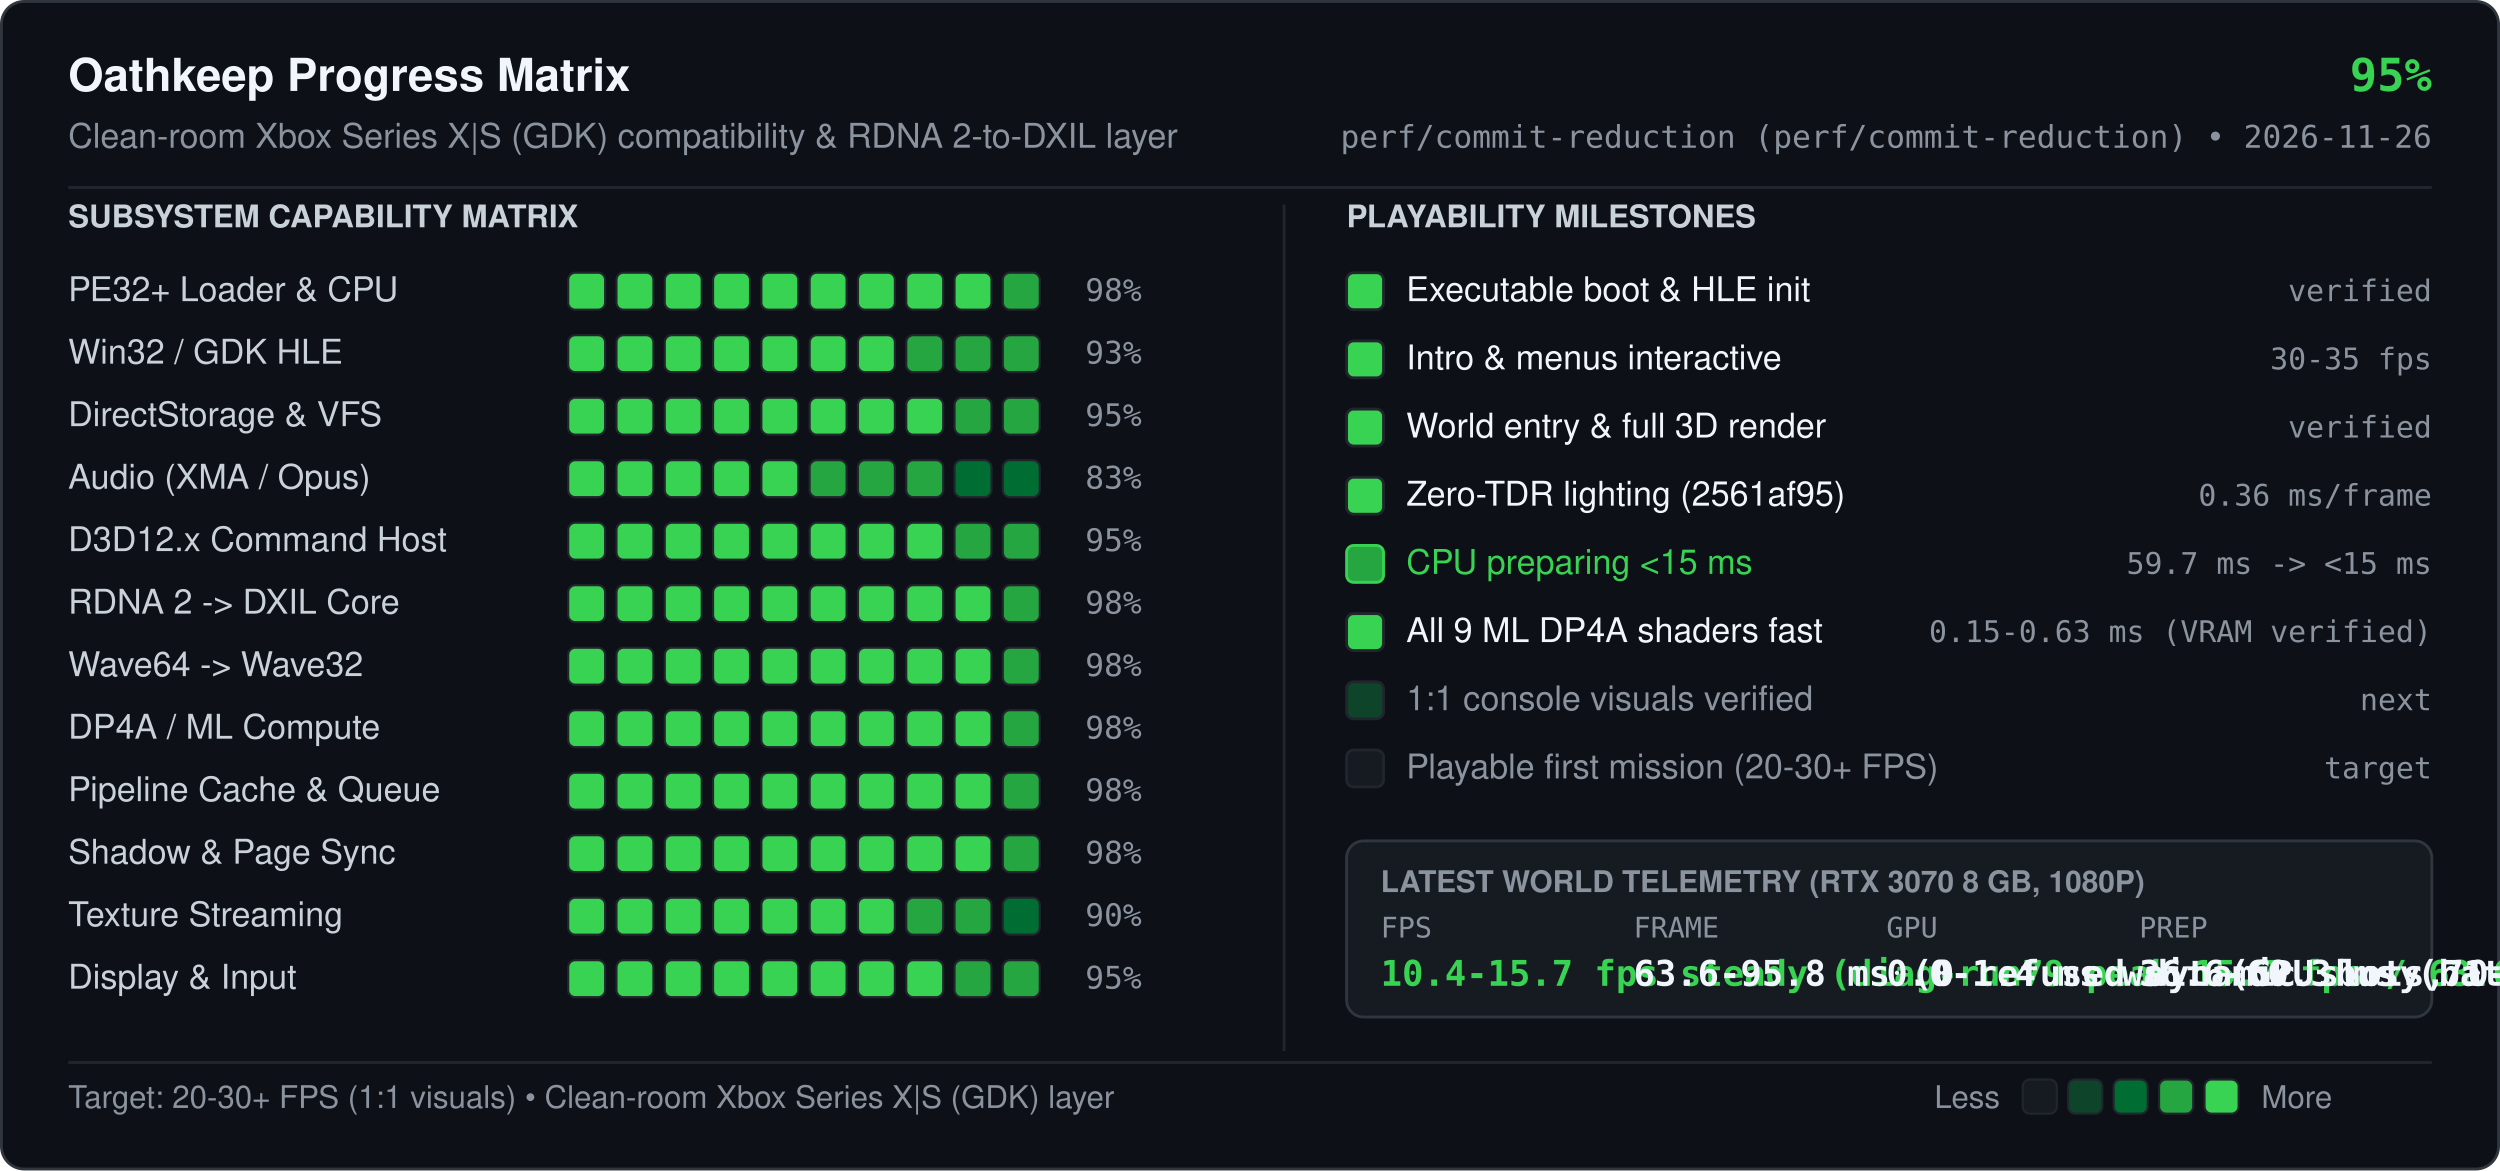
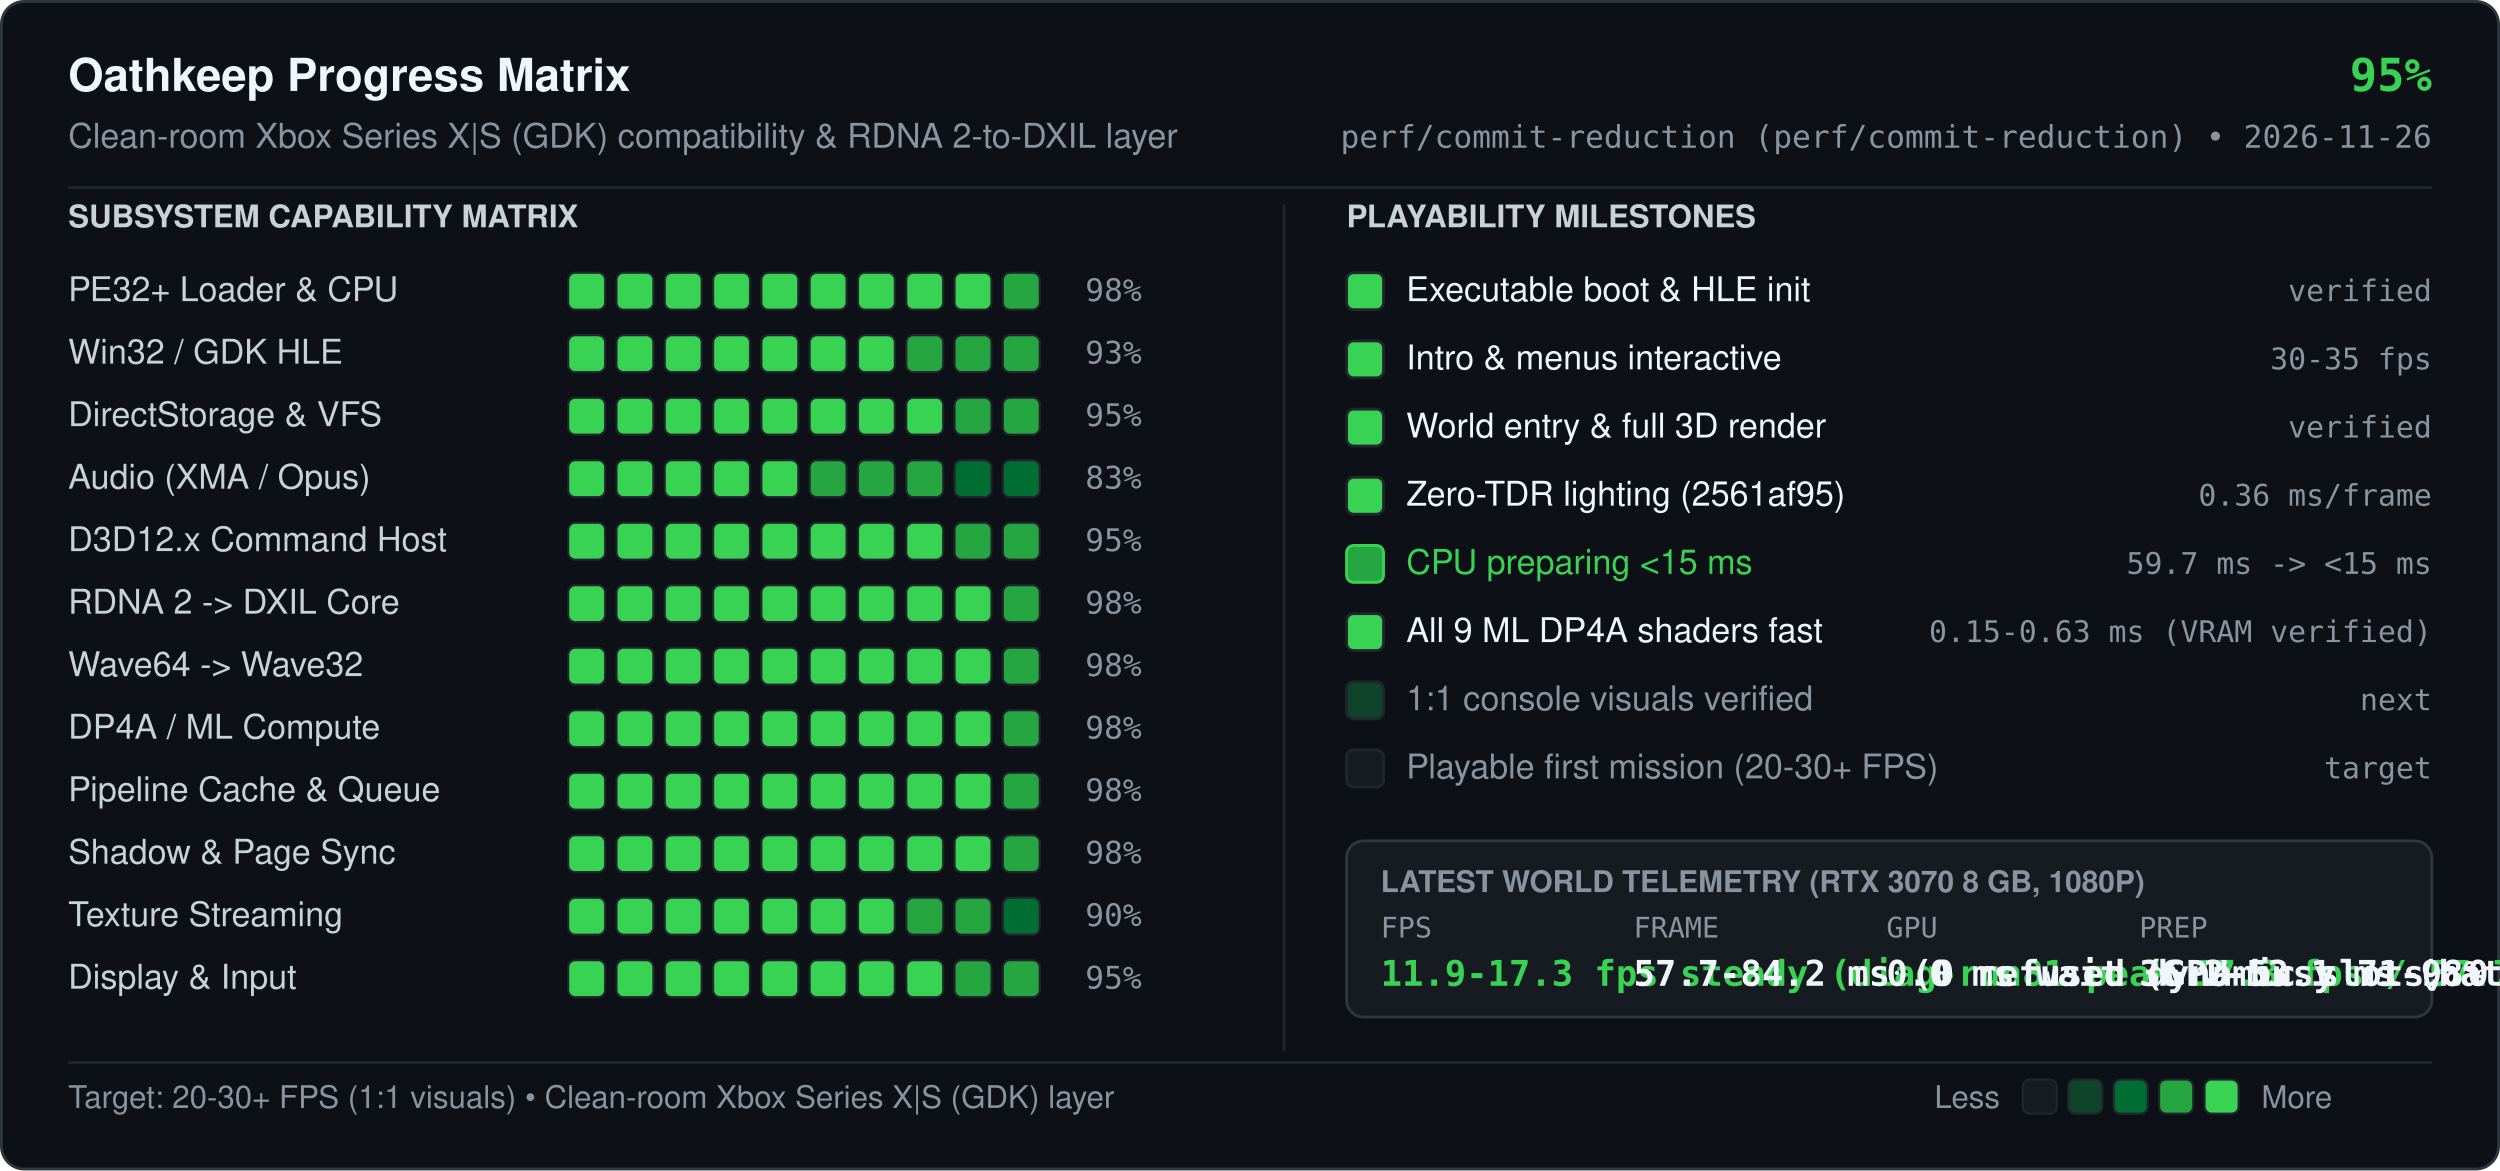
<svg xmlns="http://www.w3.org/2000/svg" width="880" height="412" viewBox="0 0 880 412" role="img" aria-label="Oathkeep Compatibility and Performance Progress">
  <defs>
    <style>text { font-family: -apple-system, BlinkMacSystemFont, 'Segoe UI', Helvetica, Arial, sans-serif; } .mono { font-family: ui-monospace, SFMono-Regular, Menlo, Consolas, monospace; }</style>
  </defs>
  <rect x="0.5" y="0.5" width="879" height="411" rx="8" fill="#0d1117" stroke="#30363d" />
  <text x="24" y="32" fill="#f0f6fc" font-size="16" font-weight="600">Oathkeep Progress Matrix</text>
  <text x="24" y="52" fill="#8b949e" font-size="12">Clean-room Xbox Series X|S (GDK) compatibility &amp; RDNA 2-to-DXIL layer</text>
  <text x="856" y="32" text-anchor="end" fill="#39d353" font-size="16" font-weight="700" class="mono">95%</text>
  <text x="856" y="52" text-anchor="end" fill="#8b949e" font-size="11" class="mono">perf/commit-reduction (perf/commit-reduction) • 2026-11-26</text>
  <line x1="24" y1="66" x2="856" y2="66" stroke="#21262d" />
  <text x="24" y="80" fill="#c9d1d9" font-size="11" font-weight="600">SUBSYSTEM CAPABILITY MATRIX</text>
  <text x="24" y="106" fill="#c9d1d9" font-size="12">PE32+ Loader &amp; CPU</text>
  <rect x="200" y="96" width="13" height="13" rx="2.5" fill="#39d353" stroke="#21262d" stroke-width="0.75" />
  <rect x="217" y="96" width="13" height="13" rx="2.5" fill="#39d353" stroke="#21262d" stroke-width="0.75" />
  <rect x="234" y="96" width="13" height="13" rx="2.5" fill="#39d353" stroke="#21262d" stroke-width="0.75" />
  <rect x="251" y="96" width="13" height="13" rx="2.5" fill="#39d353" stroke="#21262d" stroke-width="0.75" />
  <rect x="268" y="96" width="13" height="13" rx="2.5" fill="#39d353" stroke="#21262d" stroke-width="0.75" />
  <rect x="285" y="96" width="13" height="13" rx="2.5" fill="#39d353" stroke="#21262d" stroke-width="0.75" />
  <rect x="302" y="96" width="13" height="13" rx="2.5" fill="#39d353" stroke="#21262d" stroke-width="0.75" />
  <rect x="319" y="96" width="13" height="13" rx="2.5" fill="#39d353" stroke="#21262d" stroke-width="0.75" />
  <rect x="336" y="96" width="13" height="13" rx="2.5" fill="#39d353" stroke="#21262d" stroke-width="0.75" />
  <rect x="353" y="96" width="13" height="13" rx="2.5" fill="#26a641" stroke="#21262d" stroke-width="0.75" />
  <text x="382" y="106" fill="#8b949e" font-size="11" class="mono"> 98%</text>
  <text x="24" y="128" fill="#c9d1d9" font-size="12">Win32 / GDK HLE</text>
  <rect x="200" y="118" width="13" height="13" rx="2.5" fill="#39d353" stroke="#21262d" stroke-width="0.75" />
  <rect x="217" y="118" width="13" height="13" rx="2.5" fill="#39d353" stroke="#21262d" stroke-width="0.75" />
  <rect x="234" y="118" width="13" height="13" rx="2.5" fill="#39d353" stroke="#21262d" stroke-width="0.75" />
  <rect x="251" y="118" width="13" height="13" rx="2.5" fill="#39d353" stroke="#21262d" stroke-width="0.75" />
  <rect x="268" y="118" width="13" height="13" rx="2.5" fill="#39d353" stroke="#21262d" stroke-width="0.75" />
  <rect x="285" y="118" width="13" height="13" rx="2.5" fill="#39d353" stroke="#21262d" stroke-width="0.75" />
  <rect x="302" y="118" width="13" height="13" rx="2.5" fill="#39d353" stroke="#21262d" stroke-width="0.75" />
  <rect x="319" y="118" width="13" height="13" rx="2.5" fill="#26a641" stroke="#21262d" stroke-width="0.75" />
  <rect x="336" y="118" width="13" height="13" rx="2.5" fill="#26a641" stroke="#21262d" stroke-width="0.75" />
  <rect x="353" y="118" width="13" height="13" rx="2.5" fill="#26a641" stroke="#21262d" stroke-width="0.75" />
  <text x="382" y="128" fill="#8b949e" font-size="11" class="mono"> 93%</text>
  <text x="24" y="150" fill="#c9d1d9" font-size="12">DirectStorage &amp; VFS</text>
  <rect x="200" y="140" width="13" height="13" rx="2.5" fill="#39d353" stroke="#21262d" stroke-width="0.75" />
  <rect x="217" y="140" width="13" height="13" rx="2.5" fill="#39d353" stroke="#21262d" stroke-width="0.75" />
  <rect x="234" y="140" width="13" height="13" rx="2.5" fill="#39d353" stroke="#21262d" stroke-width="0.75" />
  <rect x="251" y="140" width="13" height="13" rx="2.5" fill="#39d353" stroke="#21262d" stroke-width="0.75" />
  <rect x="268" y="140" width="13" height="13" rx="2.5" fill="#39d353" stroke="#21262d" stroke-width="0.75" />
  <rect x="285" y="140" width="13" height="13" rx="2.5" fill="#39d353" stroke="#21262d" stroke-width="0.75" />
  <rect x="302" y="140" width="13" height="13" rx="2.5" fill="#39d353" stroke="#21262d" stroke-width="0.75" />
  <rect x="319" y="140" width="13" height="13" rx="2.5" fill="#39d353" stroke="#21262d" stroke-width="0.75" />
  <rect x="336" y="140" width="13" height="13" rx="2.5" fill="#26a641" stroke="#21262d" stroke-width="0.75" />
  <rect x="353" y="140" width="13" height="13" rx="2.5" fill="#26a641" stroke="#21262d" stroke-width="0.75" />
  <text x="382" y="150" fill="#8b949e" font-size="11" class="mono"> 95%</text>
  <text x="24" y="172" fill="#c9d1d9" font-size="12">Audio (XMA / Opus)</text>
  <rect x="200" y="162" width="13" height="13" rx="2.5" fill="#39d353" stroke="#21262d" stroke-width="0.75" />
  <rect x="217" y="162" width="13" height="13" rx="2.5" fill="#39d353" stroke="#21262d" stroke-width="0.75" />
  <rect x="234" y="162" width="13" height="13" rx="2.5" fill="#39d353" stroke="#21262d" stroke-width="0.75" />
  <rect x="251" y="162" width="13" height="13" rx="2.5" fill="#39d353" stroke="#21262d" stroke-width="0.75" />
  <rect x="268" y="162" width="13" height="13" rx="2.5" fill="#39d353" stroke="#21262d" stroke-width="0.75" />
  <rect x="285" y="162" width="13" height="13" rx="2.5" fill="#26a641" stroke="#21262d" stroke-width="0.75" />
  <rect x="302" y="162" width="13" height="13" rx="2.5" fill="#26a641" stroke="#21262d" stroke-width="0.75" />
  <rect x="319" y="162" width="13" height="13" rx="2.5" fill="#26a641" stroke="#21262d" stroke-width="0.75" />
  <rect x="336" y="162" width="13" height="13" rx="2.5" fill="#006d32" stroke="#21262d" stroke-width="0.75" />
  <rect x="353" y="162" width="13" height="13" rx="2.5" fill="#006d32" stroke="#21262d" stroke-width="0.75" />
  <text x="382" y="172" fill="#8b949e" font-size="11" class="mono"> 83%</text>
  <text x="24" y="194" fill="#c9d1d9" font-size="12">D3D12.x Command Host</text>
  <rect x="200" y="184" width="13" height="13" rx="2.5" fill="#39d353" stroke="#21262d" stroke-width="0.75" />
  <rect x="217" y="184" width="13" height="13" rx="2.5" fill="#39d353" stroke="#21262d" stroke-width="0.75" />
  <rect x="234" y="184" width="13" height="13" rx="2.5" fill="#39d353" stroke="#21262d" stroke-width="0.75" />
  <rect x="251" y="184" width="13" height="13" rx="2.5" fill="#39d353" stroke="#21262d" stroke-width="0.75" />
  <rect x="268" y="184" width="13" height="13" rx="2.5" fill="#39d353" stroke="#21262d" stroke-width="0.75" />
  <rect x="285" y="184" width="13" height="13" rx="2.5" fill="#39d353" stroke="#21262d" stroke-width="0.75" />
  <rect x="302" y="184" width="13" height="13" rx="2.5" fill="#39d353" stroke="#21262d" stroke-width="0.75" />
  <rect x="319" y="184" width="13" height="13" rx="2.5" fill="#39d353" stroke="#21262d" stroke-width="0.75" />
  <rect x="336" y="184" width="13" height="13" rx="2.5" fill="#26a641" stroke="#21262d" stroke-width="0.75" />
  <rect x="353" y="184" width="13" height="13" rx="2.5" fill="#26a641" stroke="#21262d" stroke-width="0.75" />
  <text x="382" y="194" fill="#8b949e" font-size="11" class="mono"> 95%</text>
  <text x="24" y="216" fill="#c9d1d9" font-size="12">RDNA 2 -&gt; DXIL Core</text>
  <rect x="200" y="206" width="13" height="13" rx="2.5" fill="#39d353" stroke="#21262d" stroke-width="0.75" />
  <rect x="217" y="206" width="13" height="13" rx="2.5" fill="#39d353" stroke="#21262d" stroke-width="0.75" />
  <rect x="234" y="206" width="13" height="13" rx="2.5" fill="#39d353" stroke="#21262d" stroke-width="0.75" />
  <rect x="251" y="206" width="13" height="13" rx="2.5" fill="#39d353" stroke="#21262d" stroke-width="0.75" />
  <rect x="268" y="206" width="13" height="13" rx="2.5" fill="#39d353" stroke="#21262d" stroke-width="0.75" />
  <rect x="285" y="206" width="13" height="13" rx="2.5" fill="#39d353" stroke="#21262d" stroke-width="0.75" />
  <rect x="302" y="206" width="13" height="13" rx="2.5" fill="#39d353" stroke="#21262d" stroke-width="0.75" />
  <rect x="319" y="206" width="13" height="13" rx="2.5" fill="#39d353" stroke="#21262d" stroke-width="0.75" />
  <rect x="336" y="206" width="13" height="13" rx="2.5" fill="#39d353" stroke="#21262d" stroke-width="0.75" />
  <rect x="353" y="206" width="13" height="13" rx="2.5" fill="#26a641" stroke="#21262d" stroke-width="0.75" />
  <text x="382" y="216" fill="#8b949e" font-size="11" class="mono"> 98%</text>
  <text x="24" y="238" fill="#c9d1d9" font-size="12">Wave64 -&gt; Wave32</text>
  <rect x="200" y="228" width="13" height="13" rx="2.5" fill="#39d353" stroke="#21262d" stroke-width="0.75" />
  <rect x="217" y="228" width="13" height="13" rx="2.5" fill="#39d353" stroke="#21262d" stroke-width="0.75" />
  <rect x="234" y="228" width="13" height="13" rx="2.5" fill="#39d353" stroke="#21262d" stroke-width="0.75" />
  <rect x="251" y="228" width="13" height="13" rx="2.5" fill="#39d353" stroke="#21262d" stroke-width="0.75" />
  <rect x="268" y="228" width="13" height="13" rx="2.5" fill="#39d353" stroke="#21262d" stroke-width="0.75" />
  <rect x="285" y="228" width="13" height="13" rx="2.5" fill="#39d353" stroke="#21262d" stroke-width="0.75" />
  <rect x="302" y="228" width="13" height="13" rx="2.5" fill="#39d353" stroke="#21262d" stroke-width="0.75" />
  <rect x="319" y="228" width="13" height="13" rx="2.5" fill="#39d353" stroke="#21262d" stroke-width="0.75" />
  <rect x="336" y="228" width="13" height="13" rx="2.5" fill="#39d353" stroke="#21262d" stroke-width="0.75" />
  <rect x="353" y="228" width="13" height="13" rx="2.5" fill="#26a641" stroke="#21262d" stroke-width="0.75" />
  <text x="382" y="238" fill="#8b949e" font-size="11" class="mono"> 98%</text>
  <text x="24" y="260" fill="#c9d1d9" font-size="12">DP4A / ML Compute</text>
  <rect x="200" y="250" width="13" height="13" rx="2.5" fill="#39d353" stroke="#21262d" stroke-width="0.75" />
  <rect x="217" y="250" width="13" height="13" rx="2.5" fill="#39d353" stroke="#21262d" stroke-width="0.75" />
  <rect x="234" y="250" width="13" height="13" rx="2.5" fill="#39d353" stroke="#21262d" stroke-width="0.75" />
  <rect x="251" y="250" width="13" height="13" rx="2.5" fill="#39d353" stroke="#21262d" stroke-width="0.75" />
  <rect x="268" y="250" width="13" height="13" rx="2.5" fill="#39d353" stroke="#21262d" stroke-width="0.75" />
  <rect x="285" y="250" width="13" height="13" rx="2.5" fill="#39d353" stroke="#21262d" stroke-width="0.75" />
  <rect x="302" y="250" width="13" height="13" rx="2.5" fill="#39d353" stroke="#21262d" stroke-width="0.75" />
  <rect x="319" y="250" width="13" height="13" rx="2.5" fill="#39d353" stroke="#21262d" stroke-width="0.75" />
  <rect x="336" y="250" width="13" height="13" rx="2.5" fill="#39d353" stroke="#21262d" stroke-width="0.75" />
  <rect x="353" y="250" width="13" height="13" rx="2.5" fill="#26a641" stroke="#21262d" stroke-width="0.75" />
  <text x="382" y="260" fill="#8b949e" font-size="11" class="mono"> 98%</text>
  <text x="24" y="282" fill="#c9d1d9" font-size="12">Pipeline Cache &amp; Queue</text>
  <rect x="200" y="272" width="13" height="13" rx="2.5" fill="#39d353" stroke="#21262d" stroke-width="0.75" />
  <rect x="217" y="272" width="13" height="13" rx="2.5" fill="#39d353" stroke="#21262d" stroke-width="0.75" />
  <rect x="234" y="272" width="13" height="13" rx="2.5" fill="#39d353" stroke="#21262d" stroke-width="0.75" />
  <rect x="251" y="272" width="13" height="13" rx="2.5" fill="#39d353" stroke="#21262d" stroke-width="0.75" />
  <rect x="268" y="272" width="13" height="13" rx="2.5" fill="#39d353" stroke="#21262d" stroke-width="0.75" />
  <rect x="285" y="272" width="13" height="13" rx="2.5" fill="#39d353" stroke="#21262d" stroke-width="0.75" />
  <rect x="302" y="272" width="13" height="13" rx="2.5" fill="#39d353" stroke="#21262d" stroke-width="0.75" />
  <rect x="319" y="272" width="13" height="13" rx="2.5" fill="#39d353" stroke="#21262d" stroke-width="0.75" />
  <rect x="336" y="272" width="13" height="13" rx="2.5" fill="#39d353" stroke="#21262d" stroke-width="0.75" />
  <rect x="353" y="272" width="13" height="13" rx="2.5" fill="#26a641" stroke="#21262d" stroke-width="0.75" />
  <text x="382" y="282" fill="#8b949e" font-size="11" class="mono"> 98%</text>
  <text x="24" y="304" fill="#c9d1d9" font-size="12">Shadow &amp; Page Sync</text>
  <rect x="200" y="294" width="13" height="13" rx="2.5" fill="#39d353" stroke="#21262d" stroke-width="0.75" />
  <rect x="217" y="294" width="13" height="13" rx="2.5" fill="#39d353" stroke="#21262d" stroke-width="0.75" />
  <rect x="234" y="294" width="13" height="13" rx="2.5" fill="#39d353" stroke="#21262d" stroke-width="0.75" />
  <rect x="251" y="294" width="13" height="13" rx="2.5" fill="#39d353" stroke="#21262d" stroke-width="0.75" />
  <rect x="268" y="294" width="13" height="13" rx="2.5" fill="#39d353" stroke="#21262d" stroke-width="0.75" />
  <rect x="285" y="294" width="13" height="13" rx="2.5" fill="#39d353" stroke="#21262d" stroke-width="0.75" />
  <rect x="302" y="294" width="13" height="13" rx="2.5" fill="#39d353" stroke="#21262d" stroke-width="0.75" />
  <rect x="319" y="294" width="13" height="13" rx="2.5" fill="#39d353" stroke="#21262d" stroke-width="0.75" />
  <rect x="336" y="294" width="13" height="13" rx="2.5" fill="#39d353" stroke="#21262d" stroke-width="0.75" />
  <rect x="353" y="294" width="13" height="13" rx="2.5" fill="#26a641" stroke="#21262d" stroke-width="0.75" />
  <text x="382" y="304" fill="#8b949e" font-size="11" class="mono"> 98%</text>
  <text x="24" y="326" fill="#c9d1d9" font-size="12">Texture Streaming</text>
  <rect x="200" y="316" width="13" height="13" rx="2.5" fill="#39d353" stroke="#21262d" stroke-width="0.75" />
  <rect x="217" y="316" width="13" height="13" rx="2.5" fill="#39d353" stroke="#21262d" stroke-width="0.75" />
  <rect x="234" y="316" width="13" height="13" rx="2.5" fill="#39d353" stroke="#21262d" stroke-width="0.75" />
  <rect x="251" y="316" width="13" height="13" rx="2.5" fill="#39d353" stroke="#21262d" stroke-width="0.75" />
  <rect x="268" y="316" width="13" height="13" rx="2.5" fill="#39d353" stroke="#21262d" stroke-width="0.75" />
  <rect x="285" y="316" width="13" height="13" rx="2.5" fill="#39d353" stroke="#21262d" stroke-width="0.75" />
  <rect x="302" y="316" width="13" height="13" rx="2.5" fill="#39d353" stroke="#21262d" stroke-width="0.75" />
  <rect x="319" y="316" width="13" height="13" rx="2.5" fill="#26a641" stroke="#21262d" stroke-width="0.75" />
  <rect x="336" y="316" width="13" height="13" rx="2.5" fill="#26a641" stroke="#21262d" stroke-width="0.75" />
  <rect x="353" y="316" width="13" height="13" rx="2.5" fill="#006d32" stroke="#21262d" stroke-width="0.75" />
  <text x="382" y="326" fill="#8b949e" font-size="11" class="mono"> 90%</text>
  <text x="24" y="348" fill="#c9d1d9" font-size="12">Display &amp; Input</text>
  <rect x="200" y="338" width="13" height="13" rx="2.5" fill="#39d353" stroke="#21262d" stroke-width="0.75" />
  <rect x="217" y="338" width="13" height="13" rx="2.5" fill="#39d353" stroke="#21262d" stroke-width="0.75" />
  <rect x="234" y="338" width="13" height="13" rx="2.5" fill="#39d353" stroke="#21262d" stroke-width="0.75" />
  <rect x="251" y="338" width="13" height="13" rx="2.5" fill="#39d353" stroke="#21262d" stroke-width="0.75" />
  <rect x="268" y="338" width="13" height="13" rx="2.5" fill="#39d353" stroke="#21262d" stroke-width="0.75" />
  <rect x="285" y="338" width="13" height="13" rx="2.5" fill="#39d353" stroke="#21262d" stroke-width="0.75" />
  <rect x="302" y="338" width="13" height="13" rx="2.5" fill="#39d353" stroke="#21262d" stroke-width="0.75" />
  <rect x="319" y="338" width="13" height="13" rx="2.5" fill="#39d353" stroke="#21262d" stroke-width="0.75" />
  <rect x="336" y="338" width="13" height="13" rx="2.5" fill="#26a641" stroke="#21262d" stroke-width="0.75" />
  <rect x="353" y="338" width="13" height="13" rx="2.5" fill="#26a641" stroke="#21262d" stroke-width="0.75" />
  <text x="382" y="348" fill="#8b949e" font-size="11" class="mono"> 95%</text>
  <line x1="452" y1="72" x2="452" y2="370" stroke="#21262d" />
  <text x="474" y="80" fill="#c9d1d9" font-size="11" font-weight="600">PLAYABILITY MILESTONES</text>
  <rect x="474" y="96" width="13" height="13" rx="2.5" fill="#39d353" stroke="#21262d" stroke-width="1" />
  <text x="495" y="106" fill="#f0f6fc" font-size="12" font-weight="500">Executable boot &amp; HLE init</text>
  <text x="856" y="106" text-anchor="end" fill="#8b949e" font-size="10.5" class="mono">verified</text>
  <rect x="474" y="120" width="13" height="13" rx="2.5" fill="#39d353" stroke="#21262d" stroke-width="1" />
  <text x="495" y="130" fill="#f0f6fc" font-size="12" font-weight="500">Intro &amp; menus interactive</text>
  <text x="856" y="130" text-anchor="end" fill="#8b949e" font-size="10.5" class="mono">30-35 fps</text>
  <rect x="474" y="144" width="13" height="13" rx="2.5" fill="#39d353" stroke="#21262d" stroke-width="1" />
  <text x="495" y="154" fill="#f0f6fc" font-size="12" font-weight="500">World entry &amp; full 3D render</text>
  <text x="856" y="154" text-anchor="end" fill="#8b949e" font-size="10.5" class="mono">verified</text>
  <rect x="474" y="168" width="13" height="13" rx="2.5" fill="#39d353" stroke="#21262d" stroke-width="1" />
  <text x="495" y="178" fill="#f0f6fc" font-size="12" font-weight="500">Zero-TDR lighting (2561af95)</text>
  <text x="856" y="178" text-anchor="end" fill="#8b949e" font-size="10.5" class="mono">0.36 ms/frame</text>
  <rect x="474" y="192" width="13" height="13" rx="2.5" fill="#26a641" stroke="#39d353" stroke-width="1" />
  <text x="495" y="202" fill="#39d353" font-size="12" font-weight="500">CPU preparing &lt;15 ms</text>
  <text x="856" y="202" text-anchor="end" fill="#8b949e" font-size="10.5" class="mono">59.7 ms -&gt; &lt;15 ms</text>
  <rect x="474" y="216" width="13" height="13" rx="2.5" fill="#39d353" stroke="#21262d" stroke-width="1" />
  <text x="495" y="226" fill="#f0f6fc" font-size="12" font-weight="500">All 9 ML DP4A shaders fast</text>
  <text x="856" y="226" text-anchor="end" fill="#8b949e" font-size="10.5" class="mono">0.15-0.63 ms (VRAM verified)</text>
  <rect x="474" y="240" width="13" height="13" rx="2.5" fill="#0e4429" stroke="#21262d" stroke-width="1" />
  <text x="495" y="250" fill="#8b949e" font-size="12" font-weight="500">1:1 console visuals verified</text>
  <text x="856" y="250" text-anchor="end" fill="#8b949e" font-size="10.5" class="mono">next</text>
  <rect x="474" y="264" width="13" height="13" rx="2.5" fill="#161b22" stroke="#21262d" stroke-width="1" />
  <text x="495" y="274" fill="#8b949e" font-size="12" font-weight="500">Playable first mission (20-30+ FPS)</text>
  <text x="856" y="274" text-anchor="end" fill="#8b949e" font-size="10.5" class="mono">target</text>
  <rect x="474" y="296" width="382" height="62" rx="6" fill="#161b22" stroke="#30363d" />
  <text x="486" y="314" fill="#8b949e" font-size="10.5" font-weight="600">LATEST WORLD TELEMETRY (RTX 3070 8 GB, 1080P)</text>
  <text x="486" y="330" fill="#8b949e" font-size="10" class="mono">FPS</text>
-   <text x="486" y="347" fill="#39d353" font-size="12.5" font-weight="600" class="mono">10.4-15.7 fps steady (diag-run79 peak 15.7 fps / 63.6 ms, +32% over run78; 0-1.4 ms GPU wait)</text>
+   <text x="486" y="347" fill="#39d353" font-size="12.5" font-weight="600" class="mono">11.9-17.3 fps steady (diag-run81 peak 17.3 fps / 57.7 ms, +10% over run79; heavy scenes +16-43% in run82)</text>
  <text x="575" y="330" fill="#8b949e" font-size="10" class="mono">FRAME</text>
-   <text x="575" y="347" fill="#f0f6fc" font-size="12.5" font-weight="600" class="mono">63.6-95.8 ms (0 refused dynamic slots, 0 crashes/TDRs, copies MB -60%)</text>
+   <text x="575" y="347" fill="#f0f6fc" font-size="12.5" font-weight="600" class="mono">57.7-84.2 ms (0 refused dynamic slots, 0 crashes/TDRs, 0.0 ms GPU wait)</text>
  <text x="664" y="330" fill="#8b949e" font-size="10" class="mono">GPU</text>
-   <text x="664" y="347" fill="#f0f6fc" font-size="12.5" font-weight="600" class="mono">0.0-1.4 ms wait (GPU busy 71-99%; now balanced/CPU-bound on recording + preparing)</text>
+   <text x="664" y="347" fill="#f0f6fc" font-size="12.5" font-weight="600" class="mono">0.0 ms wait (GPU busy 71-98% at ~95 W; 100% CPU-bound on recording + submit thread)</text>
  <text x="753" y="330" fill="#8b949e" font-size="10" class="mono">PREP</text>
-   <text x="753" y="347" fill="#f0f6fc" font-size="12.5" font-weight="600" class="mono">36.6-60.3 ms (batch_flush 16.0-25.7 ms, moves shadow 13.6-18.6 ms, sparse reads 0.3 ms, kernel -77%)</text>
+   <text x="753" y="347" fill="#f0f6fc" font-size="12.5" font-weight="600" class="mono">36.2-53.1 ms (batch_flush 15.3-20.3 ms, moves shadow 11.3-17.5 ms, rec 121.6-134.9 ms, make_at 32.5-37.5 ms)</text>
  <line x1="24" y1="374" x2="856" y2="374" stroke="#21262d" />
  <text x="24" y="390" fill="#8b949e" font-size="11">Target: 20-30+ FPS (1:1 visuals) • Clean-room Xbox Series X|S (GDK) layer</text>
  <text x="704" y="390" text-anchor="end" fill="#8b949e" font-size="11">Less</text>
  <rect x="712" y="380" width="12" height="12" rx="2.5" fill="#161b22" stroke="#21262d" stroke-width="0.75" />
  <rect x="728" y="380" width="12" height="12" rx="2.5" fill="#0e4429" stroke="#21262d" stroke-width="0.75" />
  <rect x="744" y="380" width="12" height="12" rx="2.5" fill="#006d32" stroke="#21262d" stroke-width="0.75" />
  <rect x="760" y="380" width="12" height="12" rx="2.5" fill="#26a641" stroke="#21262d" stroke-width="0.75" />
  <rect x="776" y="380" width="12" height="12" rx="2.5" fill="#39d353" stroke="#21262d" stroke-width="0.75" />
  <text x="796" y="390" fill="#8b949e" font-size="11">More</text>
</svg>
